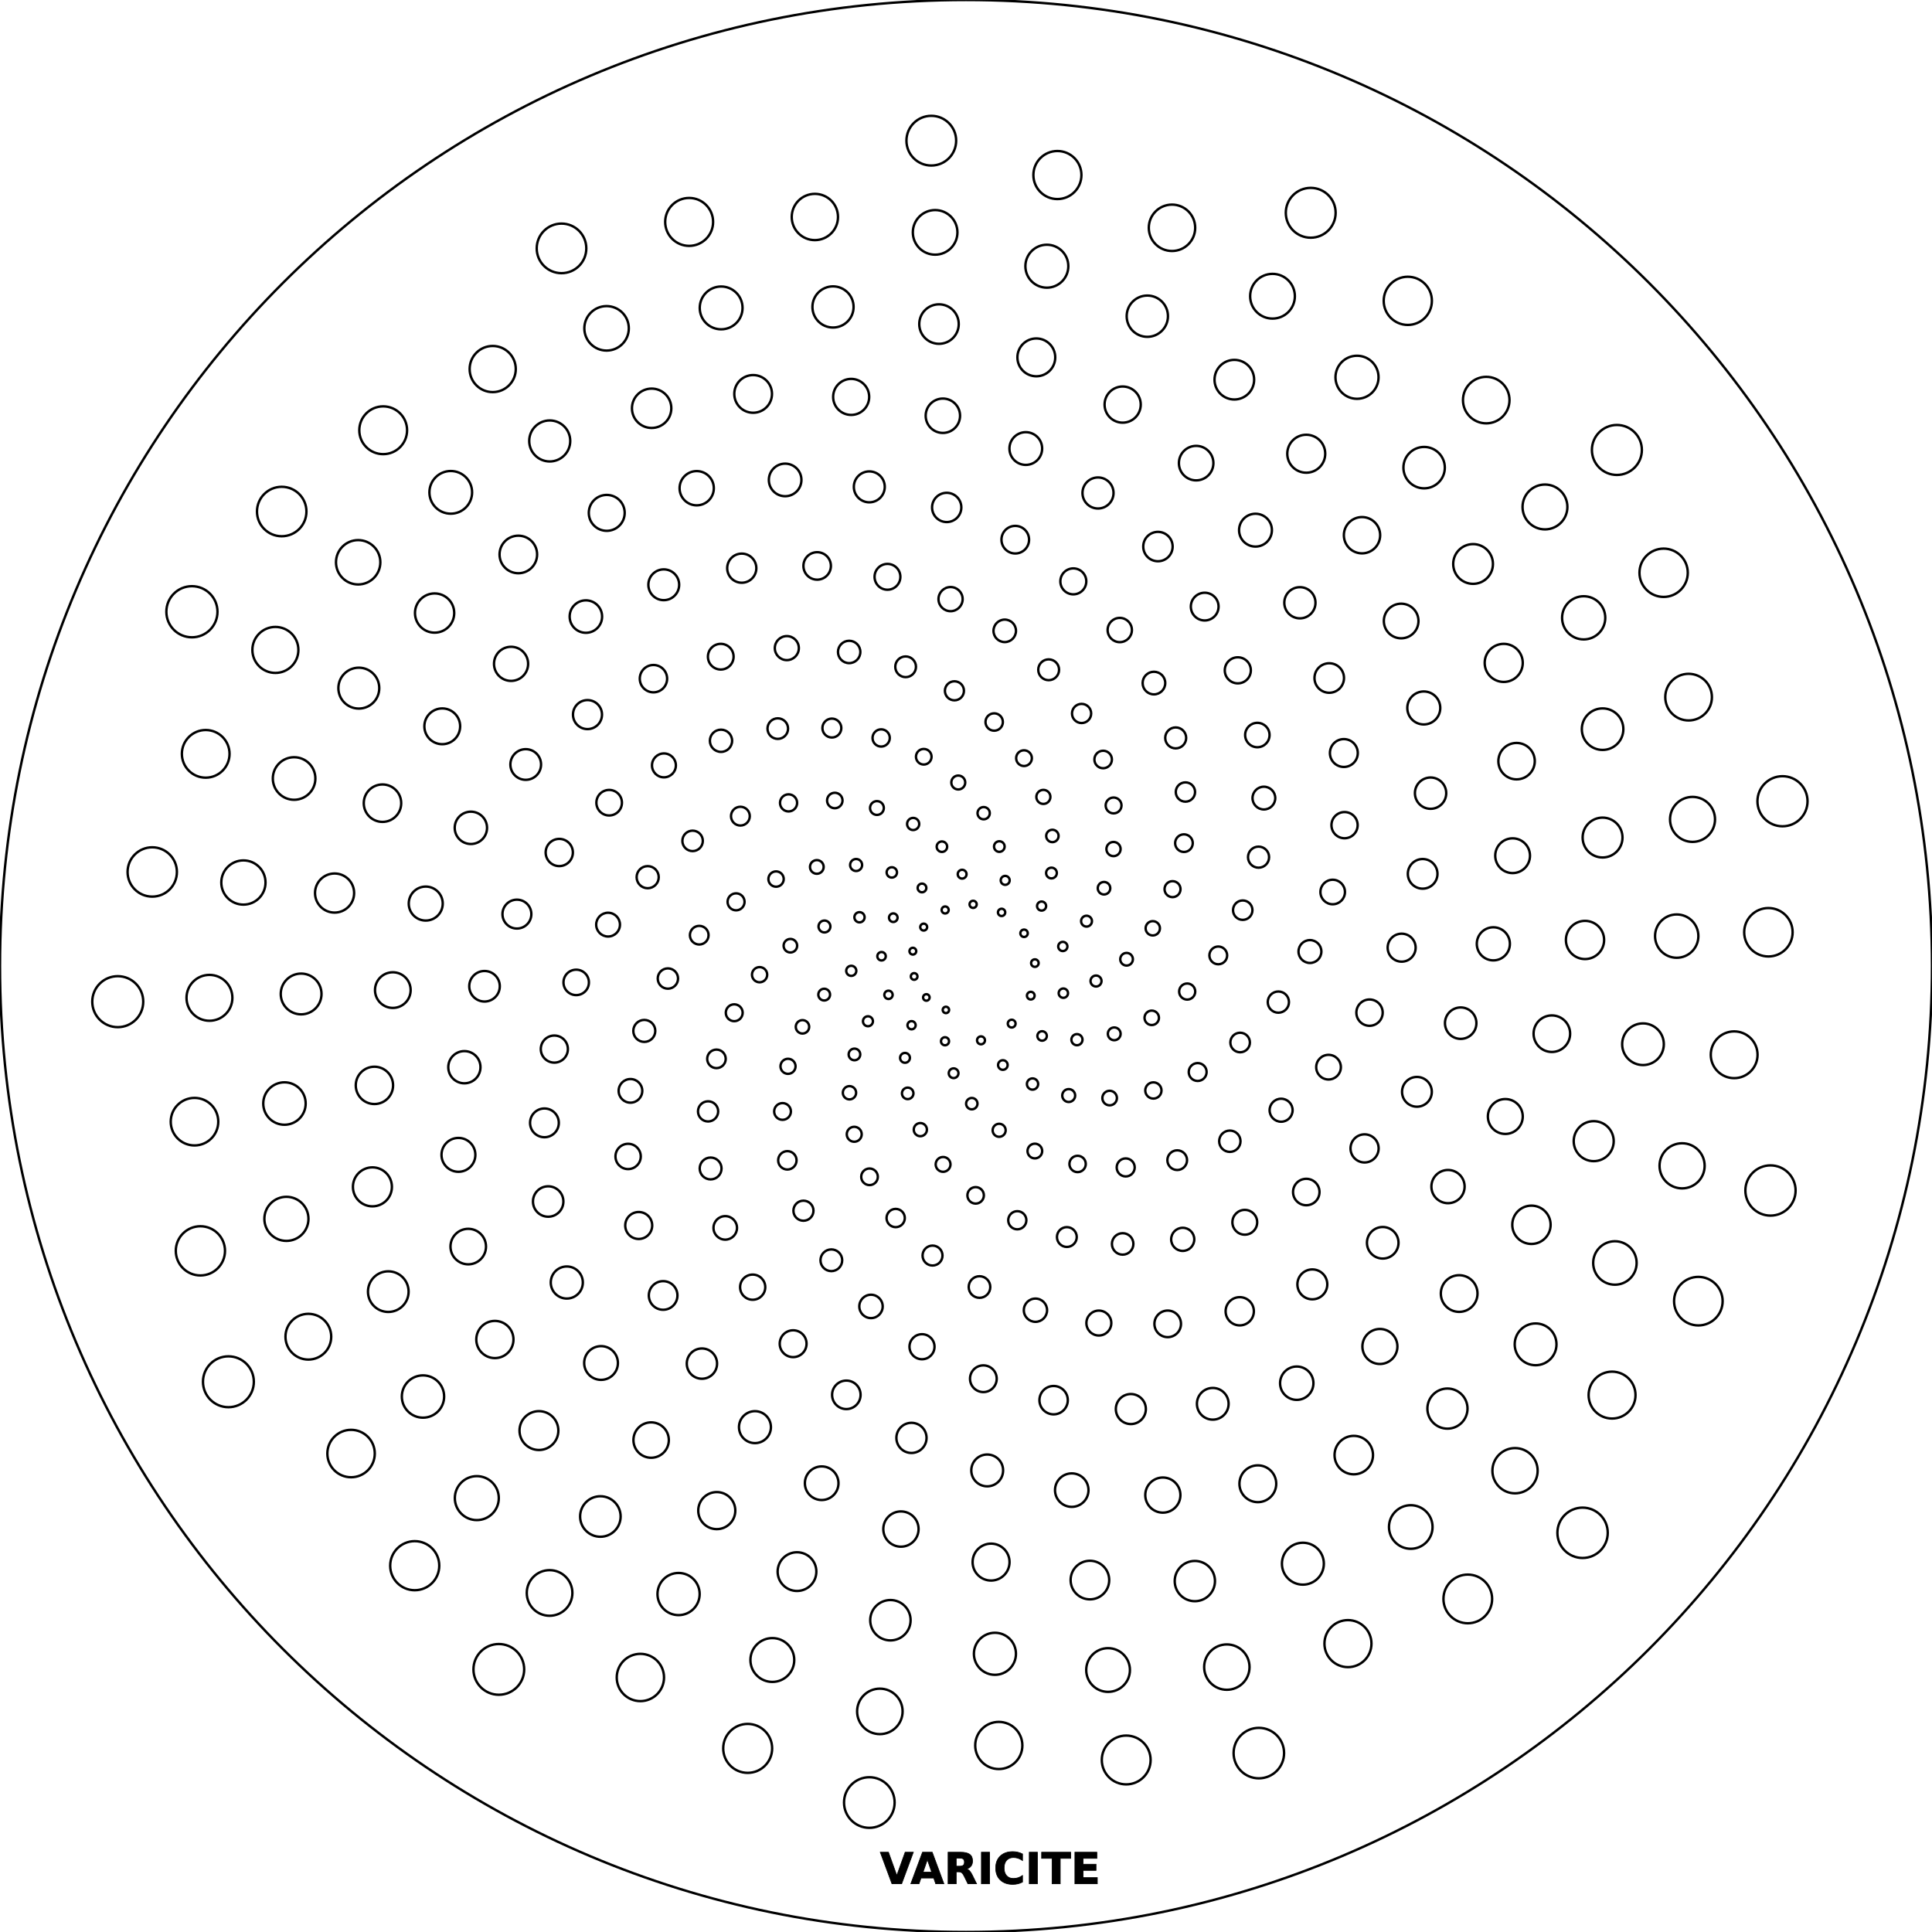
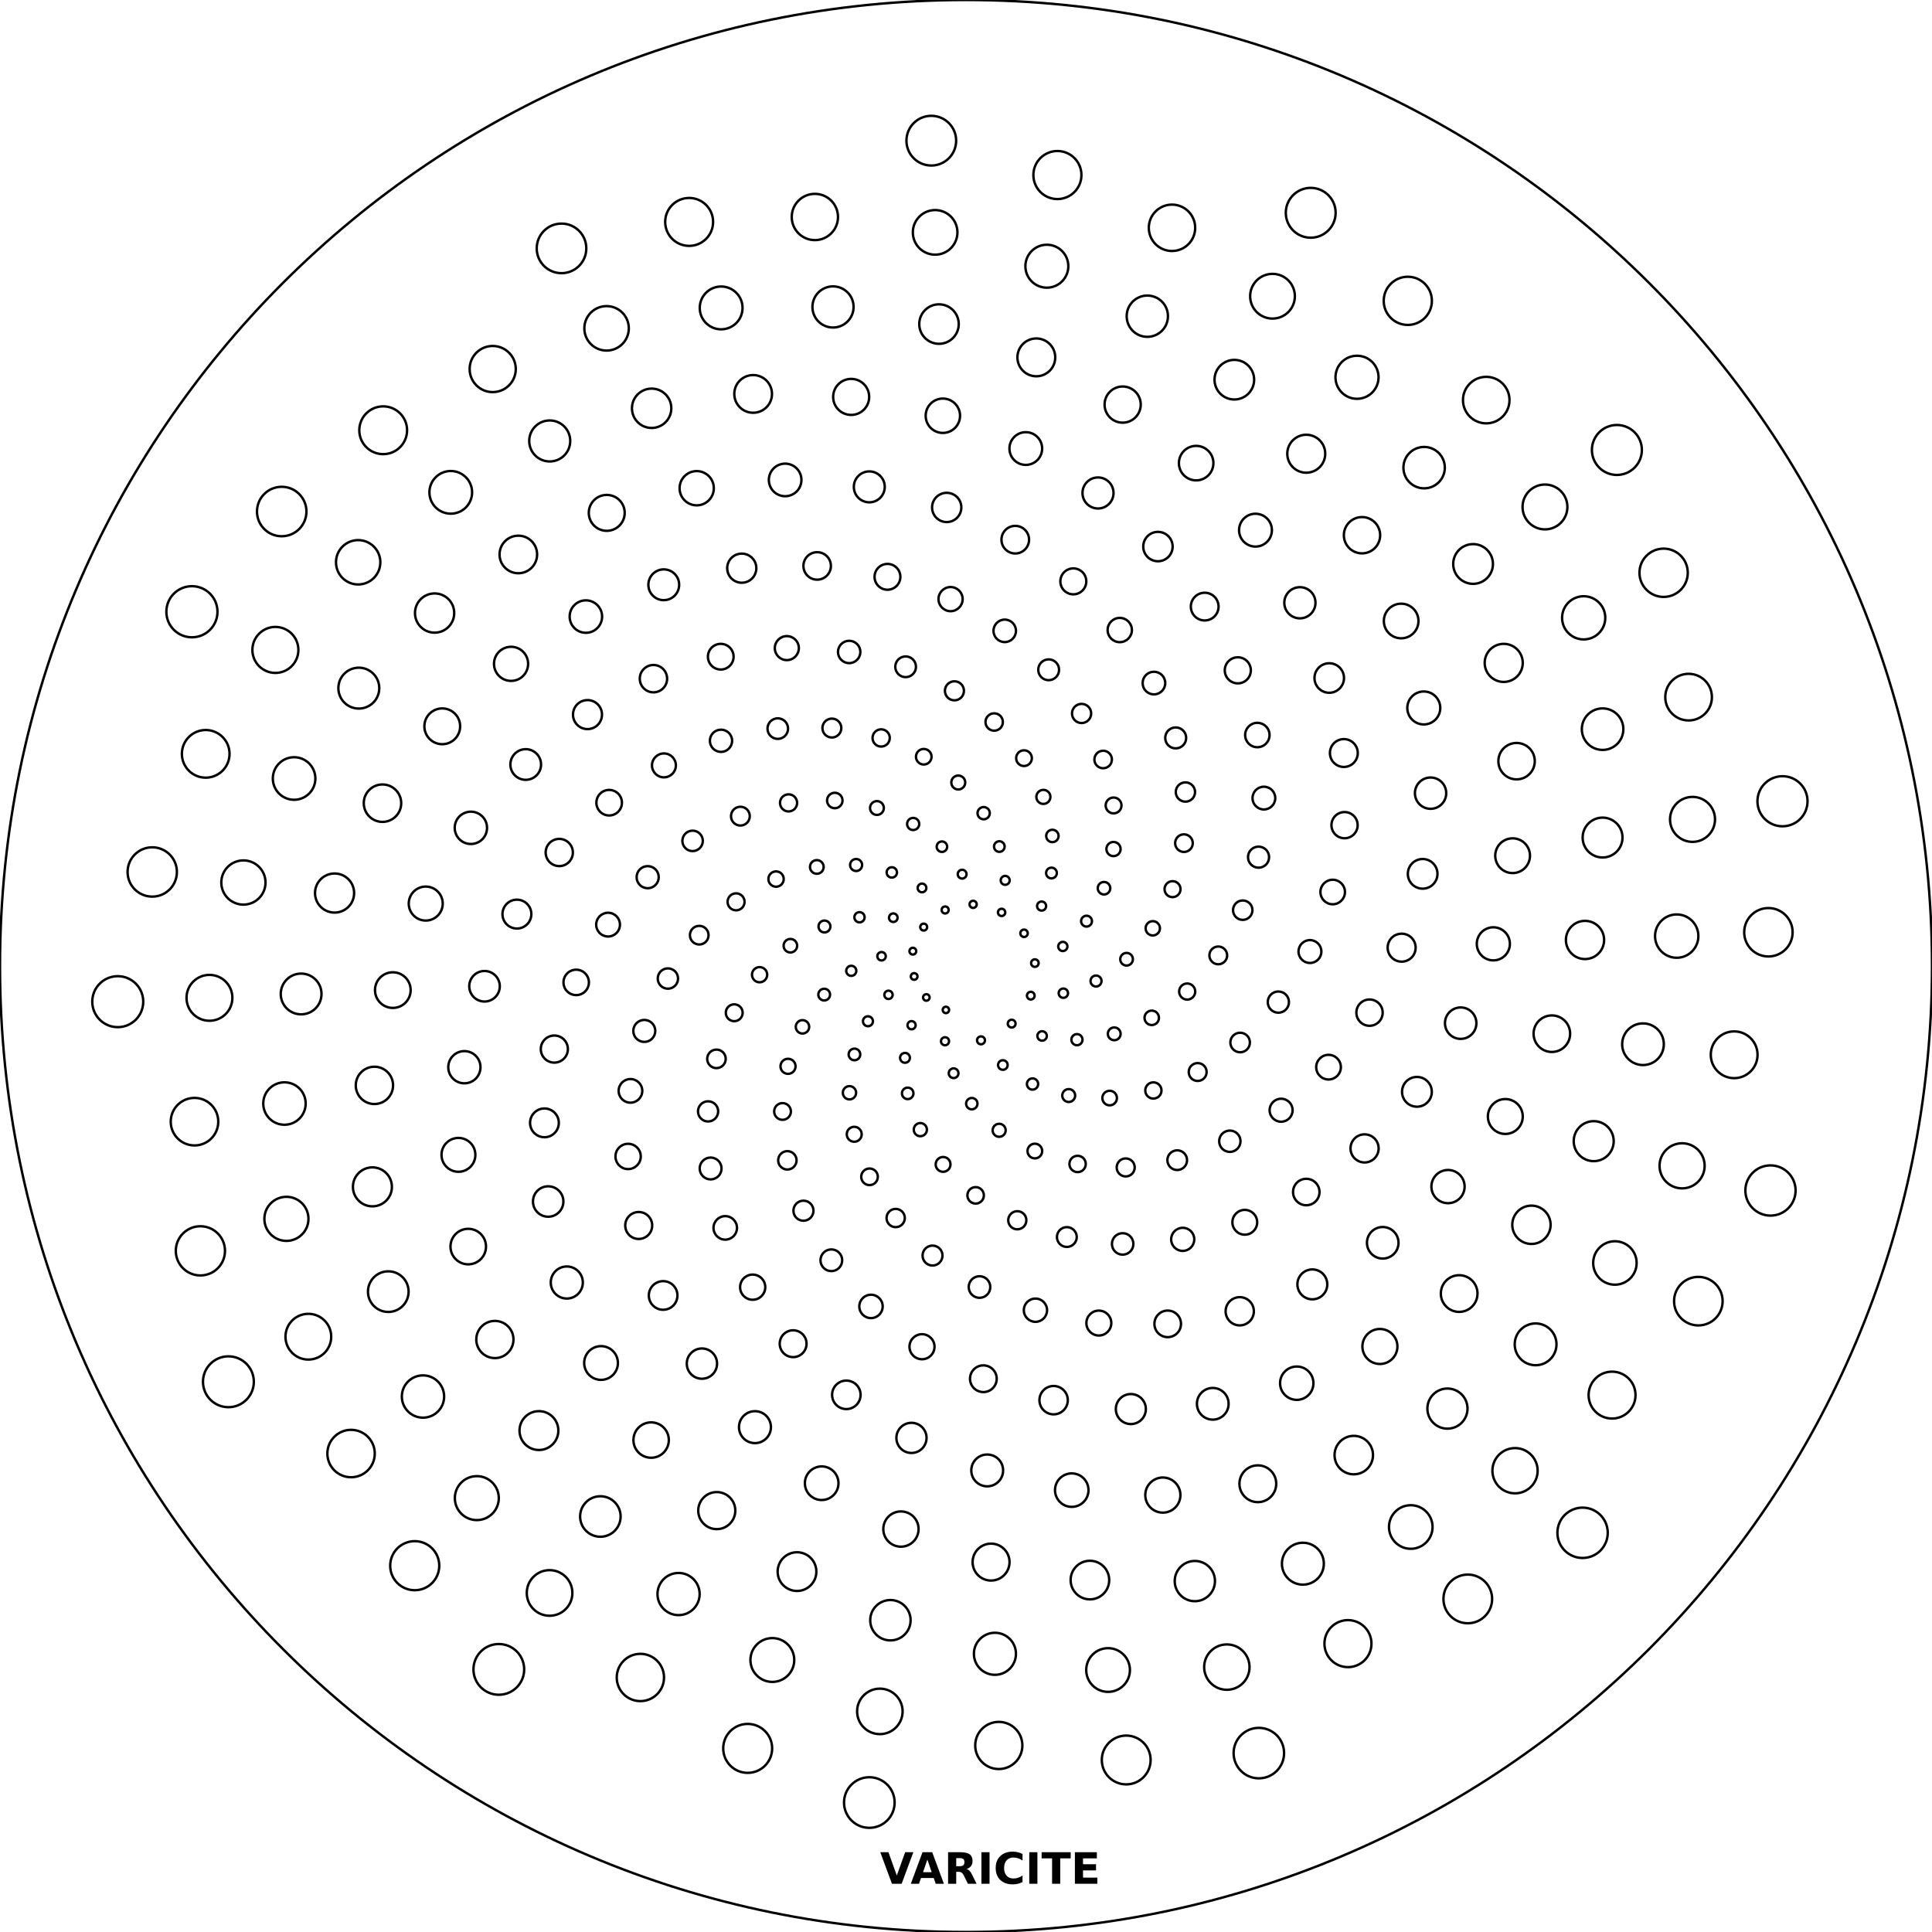
<svg width="80mm" height="80mm" fill="none" stroke="black">
  <circle r="40mm" cx="40mm" cy="40mm" stroke-width="0.1mm" />
  <circle r="0.5" cx="39.168mm" cy="41.819mm" fill="none" stroke="black" stroke-width="0.1mm" />
  <circle r="0.51" cx="38.358mm" cy="41.302mm" fill="none" stroke="black" stroke-width="0.1mm" />
  <circle r="0.52" cx="37.853mm" cy="40.433mm" fill="none" stroke="black" stroke-width="0.1mm" />
  <circle r="0.53" cx="37.799mm" cy="39.386mm" fill="none" stroke="black" stroke-width="0.1mm" />
  <circle r="0.54" cx="38.248mm" cy="38.389mm" fill="none" stroke="black" stroke-width="0.1mm" />
  <circle r="0.55" cx="39.137mm" cy="37.68mm" fill="none" stroke="black" stroke-width="0.1mm" />
  <circle r="0.56" cx="40.295mm" cy="37.447mm" fill="none" stroke="black" stroke-width="0.1mm" />
  <circle r="0.57" cx="41.474mm" cy="37.78mm" fill="none" stroke="black" stroke-width="0.1mm" />
  <circle r="0.58" cx="42.404mm" cy="38.645mm" fill="none" stroke="black" stroke-width="0.1mm" />
  <circle r="0.59" cx="42.852mm" cy="39.88mm" fill="none" stroke="black" stroke-width="0.1mm" />
  <circle r="0.6" cx="42.682mm" cy="41.228mm" fill="none" stroke="black" stroke-width="0.1mm" />
  <circle r="0.61" cx="41.892mm" cy="42.386mm" fill="none" stroke="black" stroke-width="0.1mm" />
  <circle r="0.62" cx="40.621mm" cy="43.078mm" fill="none" stroke="black" stroke-width="0.1mm" />
  <circle r="0.63" cx="39.131mm" cy="43.116mm" fill="none" stroke="black" stroke-width="0.1mm" />
  <circle r="0.64" cx="37.746mm" cy="42.452mm" fill="none" stroke="black" stroke-width="0.1mm" />
  <circle r="0.65" cx="36.79mm" cy="41.194mm" fill="none" stroke="black" stroke-width="0.1mm" />
  <circle r="0.66" cx="36.503mm" cy="39.596mm" fill="none" stroke="black" stroke-width="0.1mm" />
  <circle r="0.67" cx="36.989mm" cy="38mm" fill="none" stroke="black" stroke-width="0.1mm" />
  <circle r="0.68" cx="38.178mm" cy="36.768mm" fill="none" stroke="black" stroke-width="0.1mm" />
  <circle r="0.69" cx="39.84mm" cy="36.198mm" fill="none" stroke="black" stroke-width="0.1mm" />
  <circle r="0.7" cx="41.623mm" cy="36.454mm" fill="none" stroke="black" stroke-width="0.1mm" />
  <circle r="0.71" cx="43.13mm" cy="37.518mm" fill="none" stroke="black" stroke-width="0.1mm" />
  <circle r="0.72" cx="44.009mm" cy="39.191mm" fill="none" stroke="black" stroke-width="0.1mm" />
  <circle r="0.73" cx="44.031mm" cy="41.125mm" fill="none" stroke="black" stroke-width="0.1mm" />
  <circle r="0.74" cx="43.151mm" cy="42.897mm" fill="none" stroke="black" stroke-width="0.1mm" />
  <circle r="0.75" cx="41.526mm" cy="44.1mm" fill="none" stroke="black" stroke-width="0.1mm" />
  <circle r="0.76" cx="39.487mm" cy="44.44mm" fill="none" stroke="black" stroke-width="0.1mm" />
  <circle r="0.77" cx="37.474mm" cy="43.803mm" fill="none" stroke="black" stroke-width="0.1mm" />
  <circle r="0.78" cx="35.94mm" cy="42.288mm" fill="none" stroke="black" stroke-width="0.1mm" />
  <circle r="0.79" cx="35.249mm" cy="40.2mm" fill="none" stroke="black" stroke-width="0.1mm" />
  <circle r="0.8" cx="35.59mm" cy="37.982mm" fill="none" stroke="black" stroke-width="0.1mm" />
  <circle r="0.81" cx="36.928mm" cy="36.125mm" fill="none" stroke="black" stroke-width="0.1mm" />
  <circle r="0.82" cx="39.003mm" cy="35.06mm" fill="none" stroke="black" stroke-width="0.1mm" />
  <circle r="0.83" cx="41.38mm" cy="35.054mm" fill="none" stroke="black" stroke-width="0.1mm" />
  <circle r="0.84" cx="43.539mm" cy="36.15mm" fill="none" stroke="black" stroke-width="0.1mm" />
  <circle r="0.85" cx="44.991mm" cy="38.143mm" fill="none" stroke="black" stroke-width="0.1mm" />
  <circle r="0.86" cx="45.384mm" cy="40.622mm" fill="none" stroke="black" stroke-width="0.1mm" />
  <circle r="0.87" cx="44.594mm" cy="43.051mm" fill="none" stroke="black" stroke-width="0.1mm" />
  <circle r="0.88" cx="42.755mm" cy="44.887mm" fill="none" stroke="black" stroke-width="0.1mm" />
  <circle r="0.89" cx="40.24mm" cy="45.7mm" fill="none" stroke="black" stroke-width="0.1mm" />
  <circle r="0.9" cx="37.586mm" cy="45.274mm" fill="none" stroke="black" stroke-width="0.1mm" />
  <circle r="0.91" cx="35.381mm" cy="43.662mm" fill="none" stroke="black" stroke-width="0.1mm" />
  <circle r="0.92" cx="34.128mm" cy="41.185mm" fill="none" stroke="black" stroke-width="0.1mm" />
  <circle r="0.93" cx="34.139mm" cy="38.364mm" fill="none" stroke="black" stroke-width="0.1mm" />
  <circle r="0.94" cx="35.45mm" cy="35.818mm" fill="none" stroke="black" stroke-width="0.1mm" />
  <circle r="0.95" cx="37.812mm" cy="34.119mm" fill="none" stroke="black" stroke-width="0.1mm" />
  <circle r="0.96" cx="40.731mm" cy="33.672mm" fill="none" stroke="black" stroke-width="0.1mm" />
  <circle r="0.97" cx="43.577mm" cy="34.615mm" fill="none" stroke="black" stroke-width="0.1mm" />
  <circle r="0.98" cx="45.715mm" cy="36.779mm" fill="none" stroke="black" stroke-width="0.1mm" />
  <circle r="0.99" cx="46.649mm" cy="39.72mm" fill="none" stroke="black" stroke-width="0.1mm" />
  <circle r="1" cx="46.138mm" cy="42.809mm" fill="none" stroke="black" stroke-width="0.1mm" />
  <circle r="1.01" cx="44.253mm" cy="45.364mm" fill="none" stroke="black" stroke-width="0.1mm" />
  <circle r="1.02" cx="41.373mm" cy="46.803mm" fill="none" stroke="black" stroke-width="0.1mm" />
  <circle r="1.03" cx="38.109mm" cy="46.776mm" fill="none" stroke="black" stroke-width="0.1mm" />
  <circle r="1.04" cx="35.175mm" cy="45.249mm" fill="none" stroke="black" stroke-width="0.1mm" />
  <circle r="1.05" cx="33.229mm" cy="42.519mm" fill="none" stroke="black" stroke-width="0.1mm" />
  <circle r="1.06" cx="32.728mm" cy="39.16mm" fill="none" stroke="black" stroke-width="0.1mm" />
  <circle r="1.07" cx="33.823mm" cy="35.898mm" fill="none" stroke="black" stroke-width="0.1mm" />
  <circle r="1.08" cx="36.312mm" cy="33.458mm" fill="none" stroke="black" stroke-width="0.1mm" />
  <circle r="1.09" cx="39.68mm" cy="32.402mm" fill="none" stroke="black" stroke-width="0.1mm" />
  <circle r="1.1" cx="43.204mm" cy="32.998mm" fill="none" stroke="black" stroke-width="0.1mm" />
  <circle r="1.11" cx="46.108mm" cy="35.157mm" fill="none" stroke="black" stroke-width="0.1mm" />
  <circle r="1.12" cx="47.734mm" cy="38.439mm" fill="none" stroke="black" stroke-width="0.1mm" />
  <circle r="1.13" cx="47.691mm" cy="42.146mm" fill="none" stroke="black" stroke-width="0.1mm" />
  <circle r="1.14" cx="45.948mm" cy="45.468mm" fill="none" stroke="black" stroke-width="0.1mm" />
  <circle r="1.15" cx="42.851mm" cy="47.662mm" fill="none" stroke="black" stroke-width="0.1mm" />
  <circle r="1.16" cx="39.051mm" cy="48.215mm" fill="none" stroke="black" stroke-width="0.1mm" />
  <circle r="1.17" cx="35.372mm" cy="46.968mm" fill="none" stroke="black" stroke-width="0.1mm" />
  <circle r="1.18" cx="32.63mm" cy="44.154mm" fill="none" stroke="black" stroke-width="0.1mm" />
  <circle r="1.19" cx="31.453mm" cy="40.36mm" fill="none" stroke="black" stroke-width="0.1mm" />
  <circle r="1.2" cx="32.135mm" cy="36.4mm" fill="none" stroke="black" stroke-width="0.1mm" />
  <circle r="1.21" cx="34.567mm" cy="33.147mm" fill="none" stroke="black" stroke-width="0.1mm" />
  <circle r="1.22" cx="38.251mm" cy="31.335mm" fill="none" stroke="black" stroke-width="0.1mm" />
  <circle r="1.23" cx="42.402mm" cy="31.394mm" fill="none" stroke="black" stroke-width="0.1mm" />
  <circle r="1.24" cx="46.111mm" cy="33.352mm" fill="none" stroke="black" stroke-width="0.1mm" />
  <circle r="1.25" cx="48.552mm" cy="36.818mm" fill="none" stroke="black" stroke-width="0.1mm" />
  <circle r="1.26" cx="49.159mm" cy="41.058mm" fill="none" stroke="black" stroke-width="0.1mm" />
  <circle r="1.27" cx="47.759mm" cy="45.154mm" fill="none" stroke="black" stroke-width="0.1mm" />
  <circle r="1.28" cx="44.621mm" cy="48.197mm" fill="none" stroke="black" stroke-width="0.1mm" />
  <circle r="1.29" cx="40.399mm" cy="49.497mm" fill="none" stroke="black" stroke-width="0.1mm" />
  <circle r="1.3" cx="36.005mm" cy="48.729mm" fill="none" stroke="black" stroke-width="0.1mm" />
  <circle r="1.31" cx="32.403mm" cy="46.023mm" fill="none" stroke="black" stroke-width="0.1mm" />
  <circle r="1.32" cx="30.403mm" cy="41.936mm" fill="none" stroke="black" stroke-width="0.1mm" />
  <circle r="1.33" cx="30.479mm" cy="37.343mm" fill="none" stroke="black" stroke-width="0.1mm" />
  <circle r="1.34" cx="32.653mm" cy="33.246mm" fill="none" stroke="black" stroke-width="0.1mm" />
  <circle r="1.35" cx="36.487mm" cy="30.557mm" fill="none" stroke="black" stroke-width="0.1mm" />
  <circle r="1.36" cx="41.167mm" cy="29.897mm" fill="none" stroke="black" stroke-width="0.1mm" />
  <circle r="1.37" cx="45.679mm" cy="31.449mm" fill="none" stroke="black" stroke-width="0.1mm" />
  <circle r="1.38" cx="49.025mm" cy="34.913mm" fill="none" stroke="black" stroke-width="0.1mm" />
  <circle r="1.39" cx="50.446mm" cy="39.561mm" fill="none" stroke="black" stroke-width="0.1mm" />
  <circle r="1.4" cx="49.593mm" cy="44.39mm" fill="none" stroke="black" stroke-width="0.1mm" />
  <circle r="1.41" cx="46.613mm" cy="48.341mm" fill="none" stroke="black" stroke-width="0.1mm" />
  <circle r="1.42" cx="42.124mm" cy="50.528mm" fill="none" stroke="black" stroke-width="0.1mm" />
  <circle r="1.43" cx="37.088mm" cy="50.436mm" fill="none" stroke="black" stroke-width="0.1mm" />
  <circle r="1.44" cx="32.603mm" cy="48.047mm" fill="none" stroke="black" stroke-width="0.1mm" />
  <circle r="1.45" cx="29.667mm" cy="43.845mm" fill="none" stroke="black" stroke-width="0.1mm" />
  <circle r="1.46" cx="28.954mm" cy="38.724mm" fill="none" stroke="black" stroke-width="0.1mm" />
  <circle r="1.47" cx="30.658mm" cy="33.795mm" fill="none" stroke="black" stroke-width="0.1mm" />
  <circle r="1.48" cx="34.446mm" cy="30.147mm" fill="none" stroke="black" stroke-width="0.1mm" />
  <circle r="1.49" cx="39.521mm" cy="28.605mm" fill="none" stroke="black" stroke-width="0.1mm" />
  <circle r="1.5" cx="44.786mm" cy="29.543mm" fill="none" stroke="black" stroke-width="0.1mm" />
  <circle r="1.51" cx="49.086mm" cy="32.796mm" fill="none" stroke="black" stroke-width="0.1mm" />
  <circle r="1.52" cx="51.459mm" cy="37.688mm" fill="none" stroke="black" stroke-width="0.1mm" />
  <circle r="1.53" cx="51.351mm" cy="43.168mm" fill="none" stroke="black" stroke-width="0.1mm" />
  <circle r="1.54" cx="48.746mm" cy="48.04mm" fill="none" stroke="black" stroke-width="0.1mm" />
  <circle r="1.55" cx="44.176mm" cy="51.223mm" fill="none" stroke="black" stroke-width="0.1mm" />
  <circle r="1.56" cx="38.614mm" cy="51.99mm" fill="none" stroke="black" stroke-width="0.1mm" />
  <circle r="1.57" cx="33.269mm" cy="50.133mm" fill="none" stroke="black" stroke-width="0.1mm" />
  <circle r="1.58" cx="29.32mm" cy="46.02mm" fill="none" stroke="black" stroke-width="0.1mm" />
  <circle r="1.59" cx="27.656mm" cy="40.519mm" fill="none" stroke="black" stroke-width="0.1mm" />
  <circle r="1.6" cx="28.679mm" cy="34.819mm" fill="none" stroke="black" stroke-width="0.1mm" />
  <circle r="1.61" cx="32.206mm" cy="30.17mm" fill="none" stroke="black" stroke-width="0.1mm" />
  <circle r="1.62" cx="37.5mm" cy="27.61mm" fill="none" stroke="black" stroke-width="0.1mm" />
  <circle r="1.63" cx="43.423mm" cy="27.734mm" fill="none" stroke="black" stroke-width="0.1mm" />
  <circle r="1.64" cx="48.683mm" cy="30.555mm" fill="none" stroke="black" stroke-width="0.1mm" />
  <circle r="1.65" cx="52.114mm" cy="35.493mm" fill="none" stroke="black" stroke-width="0.1mm" />
  <circle r="1.66" cx="52.934mm" cy="41.495mm" fill="none" stroke="black" stroke-width="0.1mm" />
  <circle r="1.67" cx="50.925mm" cy="47.256mm" fill="none" stroke="black" stroke-width="0.1mm" />
  <circle r="1.68" cx="46.487mm" cy="51.508mm" fill="none" stroke="black" stroke-width="0.1mm" />
  <circle r="1.69" cx="40.559mm" cy="53.293mm" fill="none" stroke="black" stroke-width="0.1mm" />
  <circle r="1.7" cx="34.424mm" cy="52.185mm" fill="none" stroke="black" stroke-width="0.1mm" />
  <circle r="1.71" cx="29.425mm" cy="48.384mm" fill="none" stroke="black" stroke-width="0.1mm" />
  <circle r="1.72" cx="26.679mm" cy="42.688mm" fill="none" stroke="black" stroke-width="0.1mm" />
  <circle r="1.73" cx="26.819mm" cy="36.322mm" fill="none" stroke="black" stroke-width="0.1mm" />
  <circle r="1.74" cx="29.855mm" cy="30.674mm" fill="none" stroke="black" stroke-width="0.1mm" />
  <circle r="1.75" cx="35.162mm" cy="26.996mm" fill="none" stroke="black" stroke-width="0.1mm" />
  <circle r="1.76" cx="41.604mm" cy="26.122mm" fill="none" stroke="black" stroke-width="0.1mm" />
  <circle r="1.77" cx="47.782mm" cy="28.284mm" fill="none" stroke="black" stroke-width="0.1mm" />
  <circle r="1.78" cx="52.335mm" cy="33.047mm" fill="none" stroke="black" stroke-width="0.1mm" />
  <circle r="1.79" cx="54.242mm" cy="39.401mm" fill="none" stroke="black" stroke-width="0.1mm" />
  <circle r="1.8" cx="53.048mm" cy="45.972mm" fill="none" stroke="black" stroke-width="0.1mm" />
  <circle r="1.81" cx="48.974mm" cy="51.319mm" fill="none" stroke="black" stroke-width="0.1mm" />
  <circle r="1.82" cx="42.876mm" cy="54.253mm" fill="none" stroke="black" stroke-width="0.1mm" />
  <circle r="1.83" cx="36.066mm" cy="54.096mm" fill="none" stroke="black" stroke-width="0.1mm" />
  <circle r="1.84" cx="30.031mm" cy="50.844mm" fill="none" stroke="black" stroke-width="0.1mm" />
  <circle r="1.85" cx="26.106mm" cy="45.17mm" fill="none" stroke="black" stroke-width="0.1mm" />
  <circle r="1.86" cx="25.179mm" cy="38.287mm" fill="none" stroke="black" stroke-width="0.1mm" />
  <circle r="1.87" cx="27.492mm" cy="31.693mm" fill="none" stroke="black" stroke-width="0.1mm" />
  <circle r="1.88" cx="32.581mm" cy="26.837mm" fill="none" stroke="black" stroke-width="0.1mm" />
  <circle r="1.89" cx="39.361mm" cy="24.808mm" fill="none" stroke="black" stroke-width="0.1mm" />
  <circle r="1.9" cx="46.367mm" cy="26.088mm" fill="none" stroke="black" stroke-width="0.1mm" />
  <circle r="1.91" cx="52.064mm" cy="30.436mm" fill="none" stroke="black" stroke-width="0.1mm" />
  <circle r="1.92" cx="55.184mm" cy="36.936mm" fill="none" stroke="black" stroke-width="0.1mm" />
  <circle r="1.93" cx="55.012mm" cy="44.189mm" fill="none" stroke="black" stroke-width="0.1mm" />
  <circle r="1.94" cx="51.544mm" cy="50.612mm" fill="none" stroke="black" stroke-width="0.1mm" />
  <circle r="1.95" cx="45.501mm" cy="54.785mm" fill="none" stroke="black" stroke-width="0.1mm" />
  <circle r="1.96" cx="38.178mm" cy="55.765mm" fill="none" stroke="black" stroke-width="0.1mm" />
  <circle r="1.97" cx="31.167mm" cy="53.299mm" fill="none" stroke="black" stroke-width="0.1mm" />
  <circle r="1.98" cx="26.009mm" cy="47.886mm" fill="none" stroke="black" stroke-width="0.1mm" />
  <circle r="1.99" cx="23.859mm" cy="40.679mm" fill="none" stroke="black" stroke-width="0.1mm" />
  <circle r="2" cx="25.224mm" cy="33.238mm" fill="none" stroke="black" stroke-width="0.1mm" />
  <circle r="2.01" cx="29.845mm" cy="27.192mm" fill="none" stroke="black" stroke-width="0.1mm" />
  <circle r="2.02" cx="36.748mm" cy="23.885mm" fill="none" stroke="black" stroke-width="0.1mm" />
  <circle r="2.03" cx="44.444mm" cy="24.073mm" fill="none" stroke="black" stroke-width="0.1mm" />
  <circle r="2.04" cx="51.255mm" cy="27.757mm" fill="none" stroke="black" stroke-width="0.1mm" />
  <circle r="2.05" cx="55.675mm" cy="34.168mm" fill="none" stroke="black" stroke-width="0.1mm" />
  <circle r="2.06" cx="56.709mm" cy="41.931mm" fill="none" stroke="black" stroke-width="0.1mm" />
  <circle r="2.07" cx="54.09mm" cy="49.359mm" fill="none" stroke="black" stroke-width="0.1mm" />
  <circle r="2.08" cx="48.352mm" cy="54.818mm" fill="none" stroke="black" stroke-width="0.1mm" />
  <circle r="2.09" cx="40.719mm" cy="57.09mm" fill="none" stroke="black" stroke-width="0.1mm" />
  <circle r="2.1" cx="32.842mm" cy="55.64mm" fill="none" stroke="black" stroke-width="0.1mm" />
  <circle r="2.11" cx="26.448mm" cy="50.745mm" fill="none" stroke="black" stroke-width="0.1mm" />
  <circle r="2.12" cx="22.954mm" cy="43.44mm" fill="none" stroke="black" stroke-width="0.1mm" />
  <circle r="2.13" cx="23.158mm" cy="35.3mm" fill="none" stroke="black" stroke-width="0.1mm" />
  <circle r="2.14" cx="27.058mm" cy="28.102mm" fill="none" stroke="black" stroke-width="0.1mm" />
  <circle r="2.15" cx="33.837mm" cy="23.434mm" fill="none" stroke="black" stroke-width="0.1mm" />
  <circle r="2.16" cx="42.04mm" cy="22.347mm" fill="none" stroke="black" stroke-width="0.1mm" />
  <circle r="2.17" cx="49.884mm" cy="25.118mm" fill="none" stroke="black" stroke-width="0.1mm" />
  <circle r="2.18" cx="55.646mm" cy="31.181mm" fill="none" stroke="black" stroke-width="0.1mm" />
  <circle r="2.19" cx="58.039mm" cy="39.241mm" fill="none" stroke="black" stroke-width="0.1mm" />
  <circle r="2.2" cx="56.504mm" cy="47.553mm" fill="none" stroke="black" stroke-width="0.1mm" />
  <circle r="2.21" cx="51.335mm" cy="54.297mm" fill="none" stroke="black" stroke-width="0.1mm" />
  <circle r="2.22" cx="43.628mm" cy="57.978mm" fill="none" stroke="black" stroke-width="0.1mm" />
  <circle r="2.23" cx="35.045mm" cy="57.757mm" fill="none" stroke="black" stroke-width="0.1mm" />
  <circle r="2.24" cx="27.459mm" cy="53.642mm" fill="none" stroke="black" stroke-width="0.1mm" />
  <circle r="2.25" cx="22.544mm" cy="46.495mm" fill="none" stroke="black" stroke-width="0.1mm" />
  <circle r="2.26" cx="21.404mm" cy="37.851mm" fill="none" stroke="black" stroke-width="0.1mm" />
  <circle r="2.27" cx="24.327mm" cy="29.59mm" fill="none" stroke="black" stroke-width="0.1mm" />
  <circle r="2.28" cx="30.715mm" cy="23.527mm" fill="none" stroke="black" stroke-width="0.1mm" />
  <circle r="2.29" cx="39.201mm" cy="21.012mm" fill="none" stroke="black" stroke-width="0.1mm" />
  <circle r="2.3" cx="47.948mm" cy="22.632mm" fill="none" stroke="black" stroke-width="0.1mm" />
  <circle r="2.31" cx="55.041mm" cy="28.075mm" fill="none" stroke="black" stroke-width="0.1mm" />
  <circle r="2.32" cx="58.909mm" cy="36.184mm" fill="none" stroke="black" stroke-width="0.1mm" />
  <circle r="2.33" cx="58.672mm" cy="45.21mm" fill="none" stroke="black" stroke-width="0.1mm" />
  <circle r="2.34" cx="54.341mm" cy="53.183mm" fill="none" stroke="black" stroke-width="0.1mm" />
  <circle r="2.35" cx="46.826mm" cy="58.346mm" fill="none" stroke="black" stroke-width="0.1mm" />
  <circle r="2.36" cx="37.742mm" cy="59.54mm" fill="none" stroke="black" stroke-width="0.1mm" />
  <circle r="2.37" cx="29.065mm" cy="56.464mm" fill="none" stroke="black" stroke-width="0.1mm" />
  <circle r="2.38" cx="22.699mm" cy="49.752mm" fill="none" stroke="black" stroke-width="0.1mm" />
  <circle r="2.39" cx="20.063mm" cy="40.839mm" fill="none" stroke="black" stroke-width="0.1mm" />
  <circle r="2.4" cx="21.769mm" cy="31.656mm" fill="none" stroke="black" stroke-width="0.1mm" />
  <circle r="2.41" cx="27.485mm" cy="24.214mm" fill="none" stroke="black" stroke-width="0.1mm" />
  <circle r="2.42" cx="35.996mm" cy="20.16mm" fill="none" stroke="black" stroke-width="0.1mm" />
  <circle r="2.43" cx="45.466mm" cy="20.413mm" fill="none" stroke="black" stroke-width="0.1mm" />
  <circle r="2.44" cx="53.826mm" cy="24.959mm" fill="none" stroke="black" stroke-width="0.1mm" />
  <circle r="2.45" cx="59.237mm" cy="32.843mm" fill="none" stroke="black" stroke-width="0.1mm" />
  <circle r="2.46" cx="60.484mm" cy="42.367mm" fill="none" stroke="black" stroke-width="0.1mm" />
  <circle r="2.47" cx="57.256mm" cy="51.461mm" fill="none" stroke="black" stroke-width="0.1mm" />
  <circle r="2.48" cx="50.218mm" cy="58.128mm" fill="none" stroke="black" stroke-width="0.1mm" />
  <circle r="2.49" cx="40.878mm" cy="60.887mm" fill="none" stroke="black" stroke-width="0.1mm" />
  <circle r="2.5" cx="31.261mm" cy="59.095mm" fill="none" stroke="black" stroke-width="0.1mm" />
  <circle r="2.51" cx="23.47mm" cy="53.106mm" fill="none" stroke="black" stroke-width="0.1mm" />
  <circle r="2.52" cx="19.229mm" cy="44.191mm" fill="none" stroke="black" stroke-width="0.1mm" />
  <circle r="2.53" cx="19.498mm" cy="34.279mm" fill="none" stroke="black" stroke-width="0.1mm" />
  <circle r="2.54" cx="24.26mm" cy="25.531mm" fill="none" stroke="black" stroke-width="0.1mm" />
  <circle r="2.55" cx="32.511mm" cy="19.873mm" fill="none" stroke="black" stroke-width="0.1mm" />
  <circle r="2.56" cx="42.476mm" cy="18.573mm" fill="none" stroke="black" stroke-width="0.1mm" />
  <circle r="2.57" cx="51.987mm" cy="21.953mm" fill="none" stroke="black" stroke-width="0.1mm" />
  <circle r="2.58" cx="58.956mm" cy="29.315mm" fill="none" stroke="black" stroke-width="0.1mm" />
  <circle r="2.59" cx="61.836mm" cy="39.082mm" fill="none" stroke="black" stroke-width="0.1mm" />
  <circle r="2.6" cx="59.959mm" cy="49.134mm" fill="none" stroke="black" stroke-width="0.1mm" />
  <circle r="2.61" cx="53.696mm" cy="57.275mm" fill="none" stroke="black" stroke-width="0.1mm" />
  <circle r="2.62" cx="44.379mm" cy="61.703mm" fill="none" stroke="black" stroke-width="0.1mm" />
  <circle r="2.63" cx="34.024mm" cy="61.417mm" fill="none" stroke="black" stroke-width="0.1mm" />
  <circle r="2.64" cx="24.888mm" cy="56.439mm" fill="none" stroke="black" stroke-width="0.1mm" />
  <circle r="2.65" cx="18.983mm" cy="47.82mm" fill="none" stroke="black" stroke-width="0.1mm" />
  <circle r="2.66" cx="17.629mm" cy="37.415mm" fill="none" stroke="black" stroke-width="0.1mm" />
  <circle r="2.67" cx="21.162mm" cy="27.488mm" fill="none" stroke="black" stroke-width="0.1mm" />
  <circle r="2.68" cx="28.849mm" cy="20.216mm" fill="none" stroke="black" stroke-width="0.1mm" />
  <circle r="2.69" cx="39.042mm" cy="17.215mm" fill="none" stroke="black" stroke-width="0.1mm" />
  <circle r="2.7" cx="49.53mm" cy="19.177mm" fill="none" stroke="black" stroke-width="0.1mm" />
  <circle r="2.71" cx="58.019mm" cy="25.714mm" fill="none" stroke="black" stroke-width="0.1mm" />
  <circle r="2.72" cx="62.634mm" cy="35.433mm" fill="none" stroke="black" stroke-width="0.1mm" />
  <circle r="2.73" cx="62.332mm" cy="46.232mm" fill="none" stroke="black" stroke-width="0.1mm" />
  <circle r="2.74" cx="57.139mm" cy="55.755mm" fill="none" stroke="black" stroke-width="0.1mm" />
  <circle r="2.75" cx="48.151mm" cy="61.908mm" fill="none" stroke="black" stroke-width="0.1mm" />
  <circle r="2.76" cx="37.306mm" cy="63.315mm" fill="none" stroke="black" stroke-width="0.1mm" />
  <circle r="2.77" cx="26.962mm" cy="59.63mm" fill="none" stroke="black" stroke-width="0.1mm" />
  <circle r="2.78" cx="19.389mm" cy="51.618mm" fill="none" stroke="black" stroke-width="0.1mm" />
  <circle r="2.79" cx="16.266mm" cy="40.998mm" fill="none" stroke="black" stroke-width="0.1mm" />
  <circle r="2.8" cx="18.313mm" cy="30.075mm" fill="none" stroke="black" stroke-width="0.1mm" />
  <circle r="2.81" cx="25.124mm" cy="21.237mm" fill="none" stroke="black" stroke-width="0.1mm" />
  <circle r="2.82" cx="35.245mm" cy="16.435mm" fill="none" stroke="black" stroke-width="0.1mm" />
  <circle r="2.83" cx="46.487mm" cy="16.753mm" fill="none" stroke="black" stroke-width="0.1mm" />
  <circle r="2.84" cx="56.398mm" cy="22.162mm" fill="none" stroke="black" stroke-width="0.1mm" />
  <circle r="2.85" cx="62.798mm" cy="31.518mm" fill="none" stroke="black" stroke-width="0.1mm" />
  <circle r="2.86" cx="64.259mm" cy="42.803mm" fill="none" stroke="black" stroke-width="0.1mm" />
  <circle r="2.87" cx="60.421mm" cy="53.563mm" fill="none" stroke="black" stroke-width="0.1mm" />
  <circle r="2.88" cx="52.084mm" cy="61.439mm" fill="none" stroke="black" stroke-width="0.1mm" />
  <circle r="2.89" cx="41.038mm" cy="64.683mm" fill="none" stroke="black" stroke-width="0.1mm" />
  <circle r="2.9" cx="29.68mm" cy="62.551mm" fill="none" stroke="black" stroke-width="0.1mm" />
  <circle r="2.91" cx="20.492mm" cy="55.466mm" fill="none" stroke="black" stroke-width="0.1mm" />
  <circle r="2.92" cx="15.504mm" cy="44.943mm" fill="none" stroke="black" stroke-width="0.1mm" />
  <circle r="2.93" cx="15.838mm" cy="33.258mm" fill="none" stroke="black" stroke-width="0.1mm" />
  <circle r="2.94" cx="21.463mm" cy="22.959mm" fill="none" stroke="black" stroke-width="0.1mm" />
  <circle r="2.95" cx="31.186mm" cy="16.311mm" fill="none" stroke="black" stroke-width="0.1mm" />
  <circle r="2.96" cx="42.912mm" cy="14.798mm" fill="none" stroke="black" stroke-width="0.1mm" />
  <circle r="2.97" cx="54.089mm" cy="18.788mm" fill="none" stroke="black" stroke-width="0.1mm" />
  <circle r="2.98" cx="62.266mm" cy="27.449mm" fill="none" stroke="black" stroke-width="0.1mm" />
  <circle r="2.99" cx="65.632mm" cy="38.922mm" fill="none" stroke="black" stroke-width="0.1mm" />
  <circle r="3" cx="63.414mm" cy="50.716mm" fill="none" stroke="black" stroke-width="0.1mm" />
  <circle r="3.01" cx="56.057mm" cy="60.252mm" fill="none" stroke="black" stroke-width="0.1mm" />
  <circle r="3.02" cx="45.131mm" cy="65.427mm" fill="none" stroke="black" stroke-width="0.1mm" />
  <circle r="3.03" cx="33.002mm" cy="65.077mm" fill="none" stroke="black" stroke-width="0.1mm" />
  <circle r="3.04" cx="22.316mm" cy="59.237mm" fill="none" stroke="black" stroke-width="0.1mm" />
  <circle r="3.05" cx="15.421mm" cy="49.145mm" fill="none" stroke="black" stroke-width="0.1mm" />
  <circle r="3.06" cx="13.854mm" cy="36.979mm" fill="none" stroke="black" stroke-width="0.1mm" />
  <circle r="3.07" cx="17.996mm" cy="25.385mm" fill="none" stroke="black" stroke-width="0.1mm" />
  <circle r="3.08" cx="26.983mm" cy="16.906mm" fill="none" stroke="black" stroke-width="0.1mm" />
  <circle r="3.09" cx="38.882mm" cy="13.419mm" fill="none" stroke="black" stroke-width="0.1mm" />
  <circle r="3.1" cx="51.111mm" cy="15.722mm" fill="none" stroke="black" stroke-width="0.1mm" />
  <circle r="3.11" cx="60.997mm" cy="23.353mm" fill="none" stroke="black" stroke-width="0.1mm" />
  <circle r="3.12" cx="66.359mm" cy="34.681mm" fill="none" stroke="black" stroke-width="0.1mm" />
  <circle r="3.13" cx="65.992mm" cy="47.253mm" fill="none" stroke="black" stroke-width="0.1mm" />
  <circle r="3.14" cx="59.936mm" cy="58.327mm" fill="none" stroke="black" stroke-width="0.1mm" />
  <circle r="3.15" cx="49.476mm" cy="65.469mm" fill="none" stroke="black" stroke-width="0.1mm" />
  <circle r="3.16" cx="36.87mm" cy="67.09mm" fill="none" stroke="black" stroke-width="0.1mm" />
  <circle r="3.17" cx="24.86mm" cy="62.795mm" fill="none" stroke="black" stroke-width="0.1mm" />
  <circle r="3.18" cx="16.078mm" cy="53.484mm" fill="none" stroke="black" stroke-width="0.1mm" />
  <circle r="3.19" cx="12.469mm" cy="41.158mm" fill="none" stroke="black" stroke-width="0.1mm" />
  <circle r="3.2" cx="14.858mm" cy="28.494mm" fill="none" stroke="black" stroke-width="0.1mm" />
  <circle r="3.21" cx="22.763mm" cy="18.259mm" fill="none" stroke="black" stroke-width="0.1mm" />
  <circle r="3.22" cx="34.493mm" cy="12.71mm" fill="none" stroke="black" stroke-width="0.1mm" />
  <circle r="3.23" cx="47.508mm" cy="13.093mm" fill="none" stroke="black" stroke-width="0.1mm" />
  <circle r="3.24" cx="58.97mm" cy="19.364mm" fill="none" stroke="black" stroke-width="0.1mm" />
  <circle r="3.25" cx="66.36mm" cy="30.193mm" fill="none" stroke="black" stroke-width="0.1mm" />
  <circle r="3.26" cx="68.033mm" cy="43.239mm" fill="none" stroke="black" stroke-width="0.1mm" />
  <circle r="3.27" cx="63.586mm" cy="55.666mm" fill="none" stroke="black" stroke-width="0.1mm" />
  <circle r="3.28" cx="53.95mm" cy="64.749mm" fill="none" stroke="black" stroke-width="0.1mm" />
  <circle r="3.29" cx="41.198mm" cy="68.48mm" fill="none" stroke="black" stroke-width="0.1mm" />
  <circle r="3.3" cx="28.098mm" cy="66.006mm" fill="none" stroke="black" stroke-width="0.1mm" />
  <circle r="3.31" cx="17.515mm" cy="57.827mm" fill="none" stroke="black" stroke-width="0.1mm" />
  <circle r="3.32" cx="11.779mm" cy="45.695mm" fill="none" stroke="black" stroke-width="0.1mm" />
  <circle r="3.33" cx="12.178mm" cy="32.236mm" fill="none" stroke="black" stroke-width="0.1mm" />
  <circle r="3.34" cx="18.665mm" cy="20.387mm" fill="none" stroke="black" stroke-width="0.1mm" />
  <circle r="3.35" cx="29.861mm" cy="12.75mm" fill="none" stroke="black" stroke-width="0.1mm" />
  <circle r="3.36" cx="43.348mm" cy="11.023mm" fill="none" stroke="black" stroke-width="0.1mm" />
  <circle r="3.37" cx="56.191mm" cy="15.622mm" fill="none" stroke="black" stroke-width="0.1mm" />
  <circle r="3.38" cx="65.577mm" cy="25.583mm" fill="none" stroke="black" stroke-width="0.1mm" />
  <circle r="3.39" cx="69.429mm" cy="38.762mm" fill="none" stroke="black" stroke-width="0.1mm" />
  <circle r="3.4" cx="66.87mm" cy="52.297mm" fill="none" stroke="black" stroke-width="0.1mm" />
  <circle r="3.41" cx="58.417mm" cy="63.23mm" fill="none" stroke="black" stroke-width="0.1mm" />
  <circle r="3.42" cx="45.883mm" cy="69.152mm" fill="none" stroke="black" stroke-width="0.1mm" />
  <circle r="3.43" cx="31.981mm" cy="68.737mm" fill="none" stroke="black" stroke-width="0.1mm" />
  <circle r="3.44" cx="19.744mm" cy="62.034mm" fill="none" stroke="black" stroke-width="0.1mm" />
  <circle r="3.45" cx="11.86mm" cy="50.47mm" fill="none" stroke="black" stroke-width="0.1mm" />
  <circle r="3.46" cx="10.079mm" cy="36.543mm" fill="none" stroke="black" stroke-width="0.1mm" />
  <circle r="3.47" cx="14.831mm" cy="23.283mm" fill="none" stroke="black" stroke-width="0.1mm" />
  <circle r="3.48" cx="25.117mm" cy="13.596mm" fill="none" stroke="black" stroke-width="0.1mm" />
  <circle r="3.49" cx="38.722mm" cy="9.622mm" fill="none" stroke="black" stroke-width="0.1mm" />
  <circle r="3.5" cx="52.692mm" cy="12.266mm" fill="none" stroke="black" stroke-width="0.1mm" />
  <circle r="3.51" cx="63.974mm" cy="20.992mm" fill="none" stroke="black" stroke-width="0.1mm" />
  <circle r="3.52" cx="70.084mm" cy="33.929mm" fill="none" stroke="black" stroke-width="0.1mm" />
  <circle r="3.53" cx="69.652mm" cy="48.274mm" fill="none" stroke="black" stroke-width="0.1mm" />
  <circle r="3.54" cx="62.734mm" cy="60.899mm" fill="none" stroke="black" stroke-width="0.1mm" />
  <circle r="3.55" cx="50.801mm" cy="69.031mm" fill="none" stroke="black" stroke-width="0.1mm" />
  <circle r="3.56" cx="36.433mm" cy="70.865mm" fill="none" stroke="black" stroke-width="0.1mm" />
  <circle r="3.57" cx="22.757mm" cy="65.961mm" fill="none" stroke="black" stroke-width="0.1mm" />
  <circle r="3.58" cx="12.768mm" cy="55.35mm" fill="none" stroke="black" stroke-width="0.1mm" />
  <circle r="3.59" cx="8.673mm" cy="41.318mm" fill="none" stroke="black" stroke-width="0.1mm" />
  <circle r="3.6" cx="11.403mm" cy="26.912mm" fill="none" stroke="black" stroke-width="0.1mm" />
  <circle r="3.61" cx="20.402mm" cy="15.281mm" fill="none" stroke="black" stroke-width="0.1mm" />
  <circle r="3.62" cx="33.742mm" cy="8.985mm" fill="none" stroke="black" stroke-width="0.1mm" />
  <circle r="3.63" cx="48.53mm" cy="9.433mm" fill="none" stroke="black" stroke-width="0.1mm" />
  <circle r="3.64" cx="61.542mm" cy="16.567mm" fill="none" stroke="black" stroke-width="0.1mm" />
  <circle r="3.65" cx="69.921mm" cy="28.867mm" fill="none" stroke="black" stroke-width="0.1mm" />
  <circle r="3.66" cx="71.808mm" cy="43.676mm" fill="none" stroke="black" stroke-width="0.1mm" />
  <circle r="3.67" cx="66.752mm" cy="57.768mm" fill="none" stroke="black" stroke-width="0.1mm" />
  <circle r="3.68" cx="55.816mm" cy="68.059mm" fill="none" stroke="black" stroke-width="0.1mm" />
  <circle r="3.69" cx="41.358mm" cy="72.276mm" fill="none" stroke="black" stroke-width="0.1mm" />
  <circle r="3.7" cx="26.517mm" cy="69.461mm" fill="none" stroke="black" stroke-width="0.1mm" />
  <circle r="3.71" cx="14.537mm" cy="60.188mm" fill="none" stroke="black" stroke-width="0.1mm" />
  <circle r="3.72" cx="8.054mm" cy="46.446mm" fill="none" stroke="black" stroke-width="0.1mm" />
  <circle r="3.73" cx="8.518mm" cy="31.215mm" fill="none" stroke="black" stroke-width="0.1mm" />
  <circle r="3.74" cx="15.867mm" cy="17.816mm" fill="none" stroke="black" stroke-width="0.1mm" />
  <circle r="3.75" cx="28.536mm" cy="9.189mm" fill="none" stroke="black" stroke-width="0.1mm" />
  <circle r="3.76" cx="43.785mm" cy="7.248mm" fill="none" stroke="black" stroke-width="0.1mm" />
  <circle r="3.77" cx="58.294mm" cy="12.457mm" fill="none" stroke="black" stroke-width="0.1mm" />
  <circle r="3.78" cx="68.887mm" cy="23.717mm" fill="none" stroke="black" stroke-width="0.1mm" />
  <circle r="3.79" cx="73.226mm" cy="38.603mm" fill="none" stroke="black" stroke-width="0.1mm" />
  <circle r="3.8" cx="70.325mm" cy="53.878mm" fill="none" stroke="black" stroke-width="0.1mm" />
  <circle r="3.81" cx="60.778mm" cy="66.208mm" fill="none" stroke="black" stroke-width="0.1mm" />
  <circle r="3.82" cx="46.634mm" cy="72.877mm" fill="none" stroke="black" stroke-width="0.1mm" />
  <circle r="3.83" cx="30.96mm" cy="72.397mm" fill="none" stroke="black" stroke-width="0.1mm" />
  <circle r="3.84" cx="17.173mm" cy="64.832mm" fill="none" stroke="black" stroke-width="0.1mm" />
  <circle r="3.85" cx="8.298mm" cy="51.795mm" fill="none" stroke="black" stroke-width="0.1mm" />
  <circle r="3.86" cx="6.304mm" cy="36.106mm" fill="none" stroke="black" stroke-width="0.1mm" />
  <circle r="3.87" cx="11.665mm" cy="21.181mm" fill="none" stroke="black" stroke-width="0.1mm" />
  <circle r="3.88" cx="23.251mm" cy="10.285mm" fill="none" stroke="black" stroke-width="0.1mm" />
  <circle r="3.89" cx="38.563mm" cy="5.825mm" fill="none" stroke="black" stroke-width="0.1mm" />
  <circle r="3.9" cx="54.274mm" cy="8.811mm" fill="none" stroke="black" stroke-width="0.1mm" />
  <circle r="3.91" cx="66.952mm" cy="18.632mm" fill="none" stroke="black" stroke-width="0.1mm" />
  <circle r="3.92" cx="73.809mm" cy="33.178mm" fill="none" stroke="black" stroke-width="0.1mm" />
  <circle r="3.93" cx="73.312mm" cy="49.296mm" fill="none" stroke="black" stroke-width="0.1mm" />
  <circle r="3.94" cx="65.531mm" cy="63.47mm" fill="none" stroke="black" stroke-width="0.1mm" />
  <circle r="3.95" cx="52.126mm" cy="72.592mm" fill="none" stroke="black" stroke-width="0.1mm" />
  <circle r="3.96" cx="35.997mm" cy="74.639mm" fill="none" stroke="black" stroke-width="0.1mm" />
  <circle r="3.97" cx="20.655mm" cy="69.126mm" fill="none" stroke="black" stroke-width="0.1mm" />
  <circle r="3.98" cx="9.458mm" cy="57.216mm" fill="none" stroke="black" stroke-width="0.1mm" />
  <circle r="3.99" cx="4.876mm" cy="41.477mm" fill="none" stroke="black" stroke-width="0.1mm" />
  <circle r="4" cx="7.947mm" cy="25.331mm" fill="none" stroke="black" stroke-width="0.1mm" />
-   <g transform="translate(135,285) scale(0.4)" fill="black">
+   <g transform="translate(135,285) scale(0.4)" fill="black" stroke="none">
    <path d="m 6.909,12.19 h 3.2 l 3.274,9.112 3.266,-9.112 h 3.2 l -4.572,12.344 h -3.795 z" style="font-size:16.933px;stroke-width:0.265" id="path428" />
    <path d="M 27.828,22.285 H 22.85 l -0.785,2.249 h -3.2 l 4.572,-12.344 h 3.795 l 4.572,12.344 h -3.2 z m -4.184,-2.29 h 3.382 l -1.687,-4.911 z" style="font-size:16.933px;stroke-width:0.265" id="path430" />
    <path d="m 37.965,17.663 q 1,0 1.43,-0.372 0.438,-0.372 0.438,-1.224 0,-0.843 -0.438,-1.207 -0.43,-0.364 -1.43,-0.364 h -1.339 v 3.167 z m -1.339,2.199 v 4.672 H 33.442 V 12.19 h 4.862 q 2.439,0 3.572,0.819 1.141,0.819 1.141,2.588 0,1.224 -0.595,2.009 -0.587,0.785 -1.778,1.158 0.653,0.149 1.166,0.678 0.521,0.521 1.05,1.587 l 1.728,3.506 h -3.39 l -1.505,-3.068 q -0.455,-0.926 -0.926,-1.265 -0.463,-0.339 -1.24,-0.339 z" style="font-size:16.933px;stroke-width:0.265" id="path432" />
    <path d="m 46.481,12.19 h 3.183 v 12.344 h -3.183 z" style="font-size:16.933px;stroke-width:0.265" id="path434" />
    <path d="m 62.571,23.856 q -0.876,0.455 -1.827,0.686 -0.951,0.232 -1.984,0.232 -3.084,0 -4.887,-1.72 -1.802,-1.728 -1.802,-4.68 0,-2.96 1.802,-4.68 1.802,-1.728 4.887,-1.728 1.034,0 1.984,0.232 0.951,0.232 1.827,0.686 v 2.555 q -0.885,-0.604 -1.745,-0.885 -0.86,-0.281 -1.811,-0.281 -1.703,0 -2.679,1.091 -0.976,1.091 -0.976,3.01 0,1.91 0.976,3.001 0.976,1.091 2.679,1.091 0.951,0 1.811,-0.281 0.86,-0.281 1.745,-0.885 z" style="font-size:16.933px;stroke-width:0.265" id="path436" />
    <path d="m 65.208,12.19 h 3.183 v 12.344 h -3.183 z" style="font-size:16.933px;stroke-width:0.265" id="path438" />
    <path d="m 70.037,12.19 h 11.377 v 2.406 h -4.093 v 9.938 h -3.183 v -9.938 h -4.101 z" style="font-size:16.933px;stroke-width:0.265" id="path440" />
    <path d="m 83.059,12.19 h 8.591 v 2.406 h -5.407 v 2.299 h 5.085 v 2.406 h -5.085 v 2.828 h 5.589 v 2.406 h -8.773 z" style="font-size:16.933px;stroke-width:0.265" id="path442" />
  </g>
</svg>
